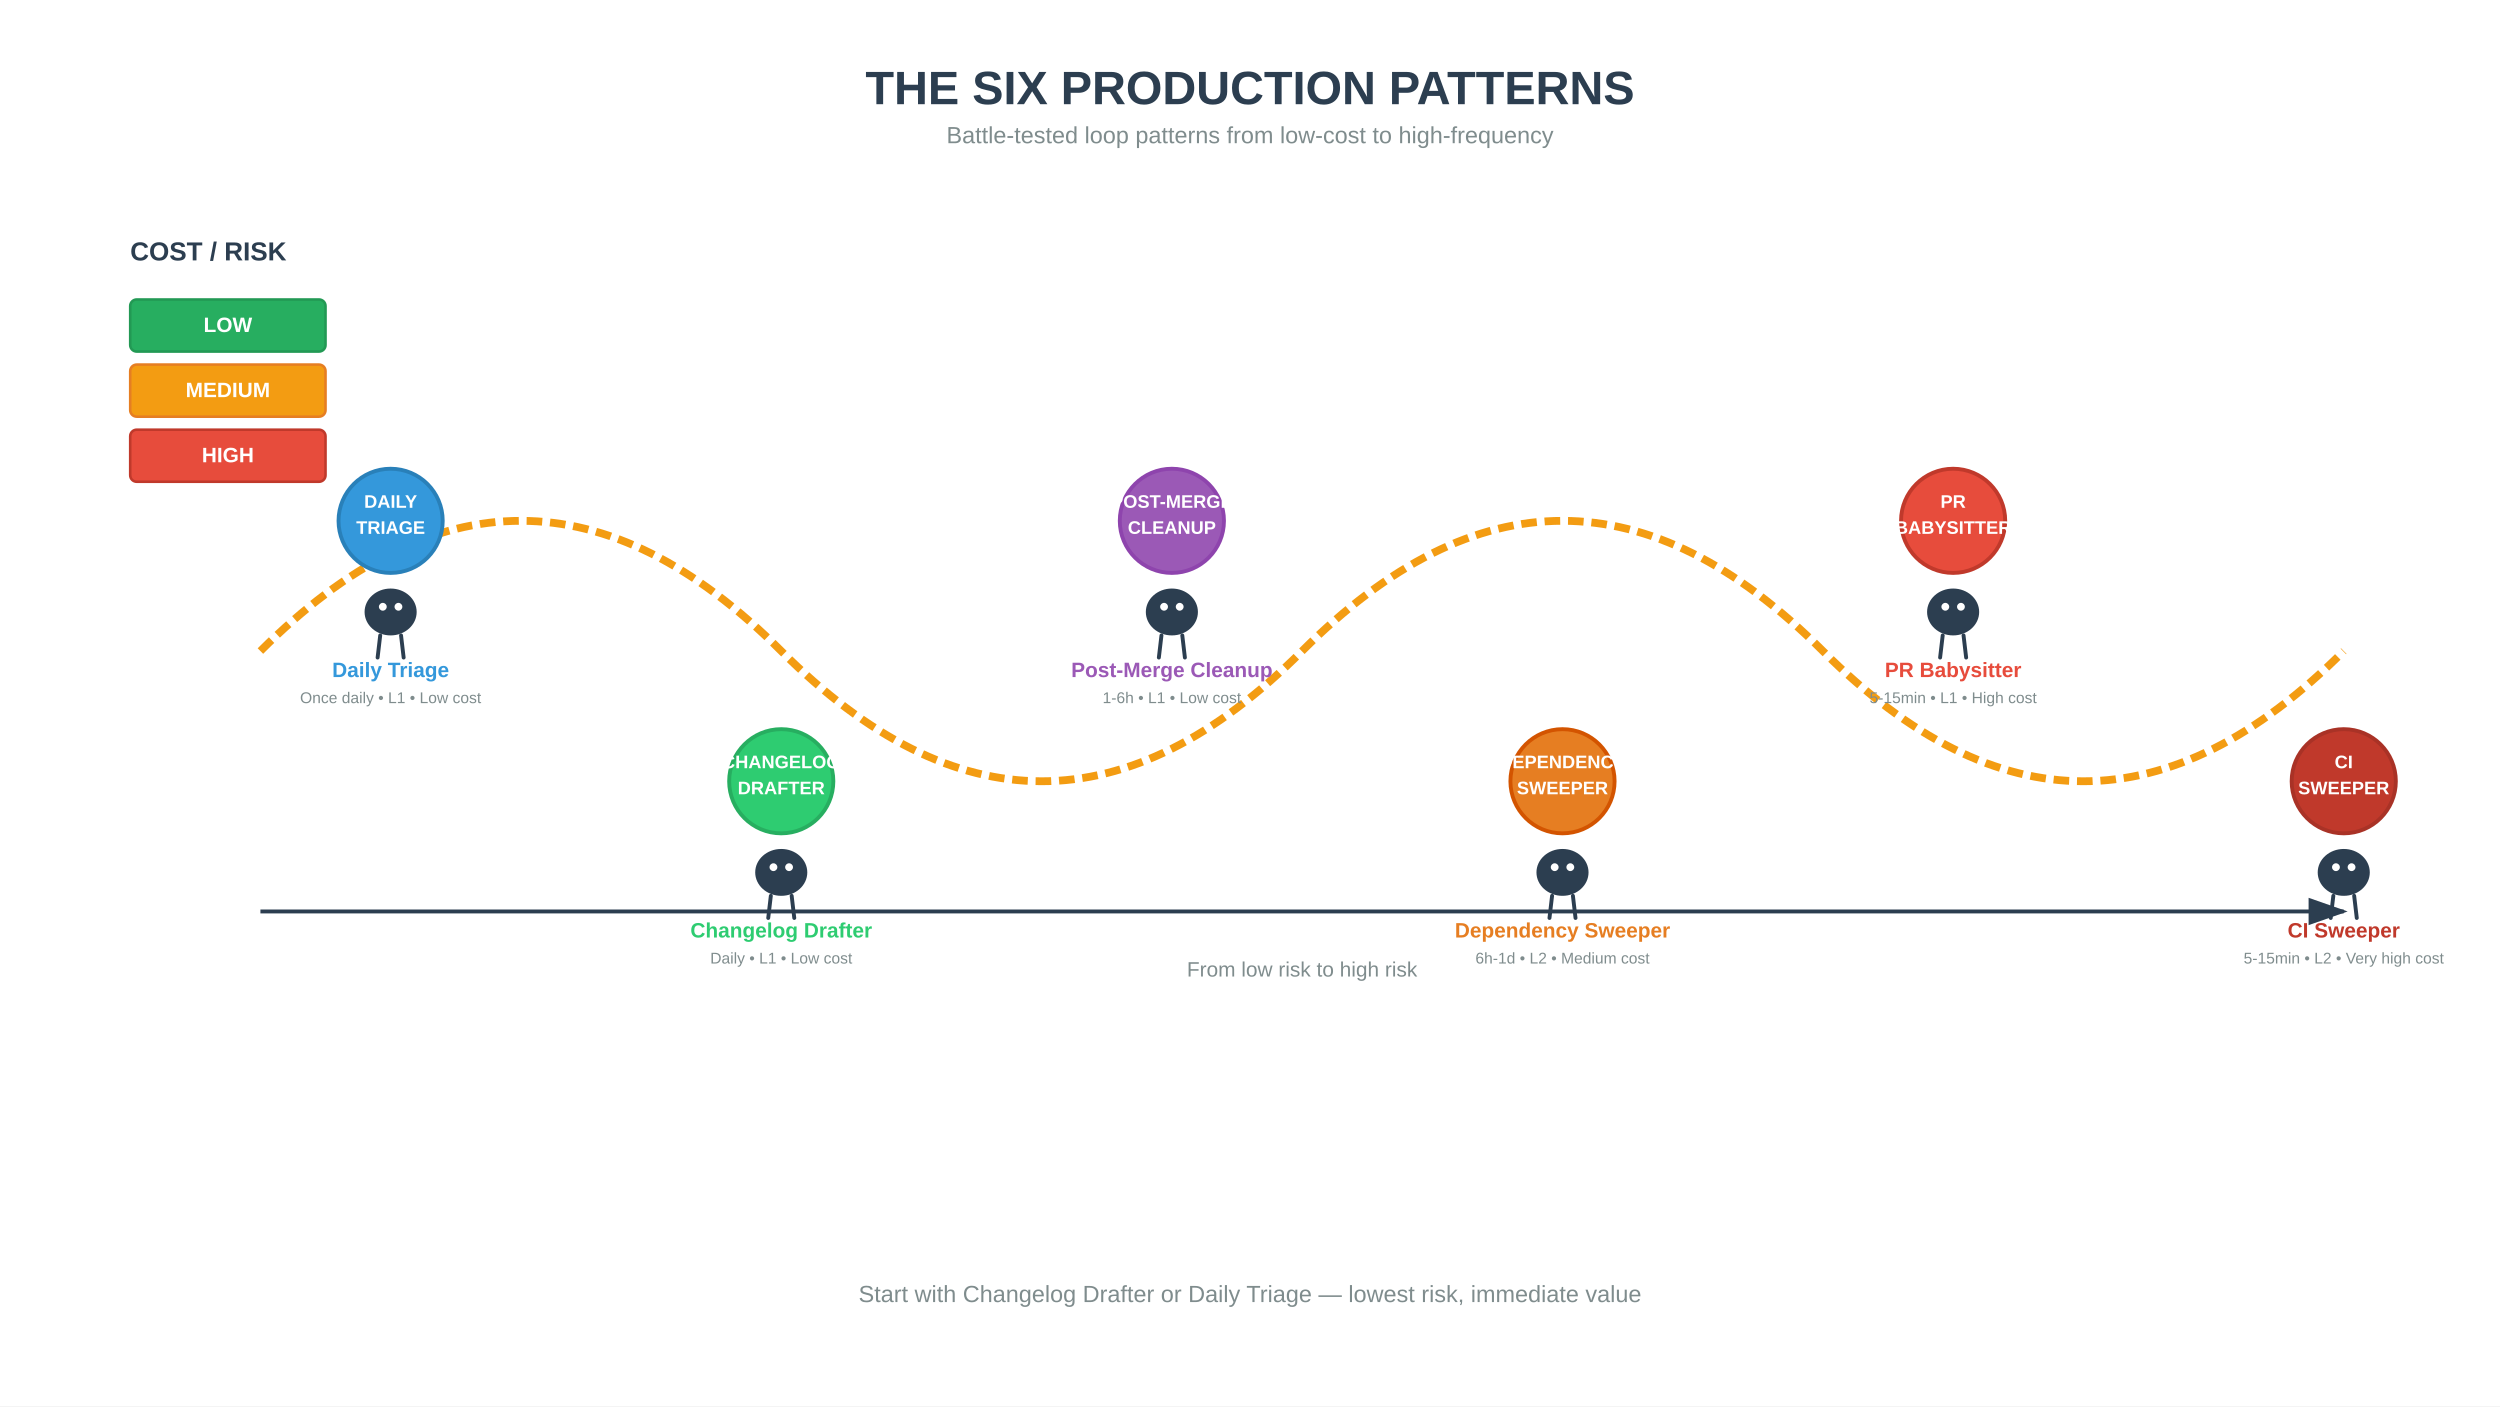
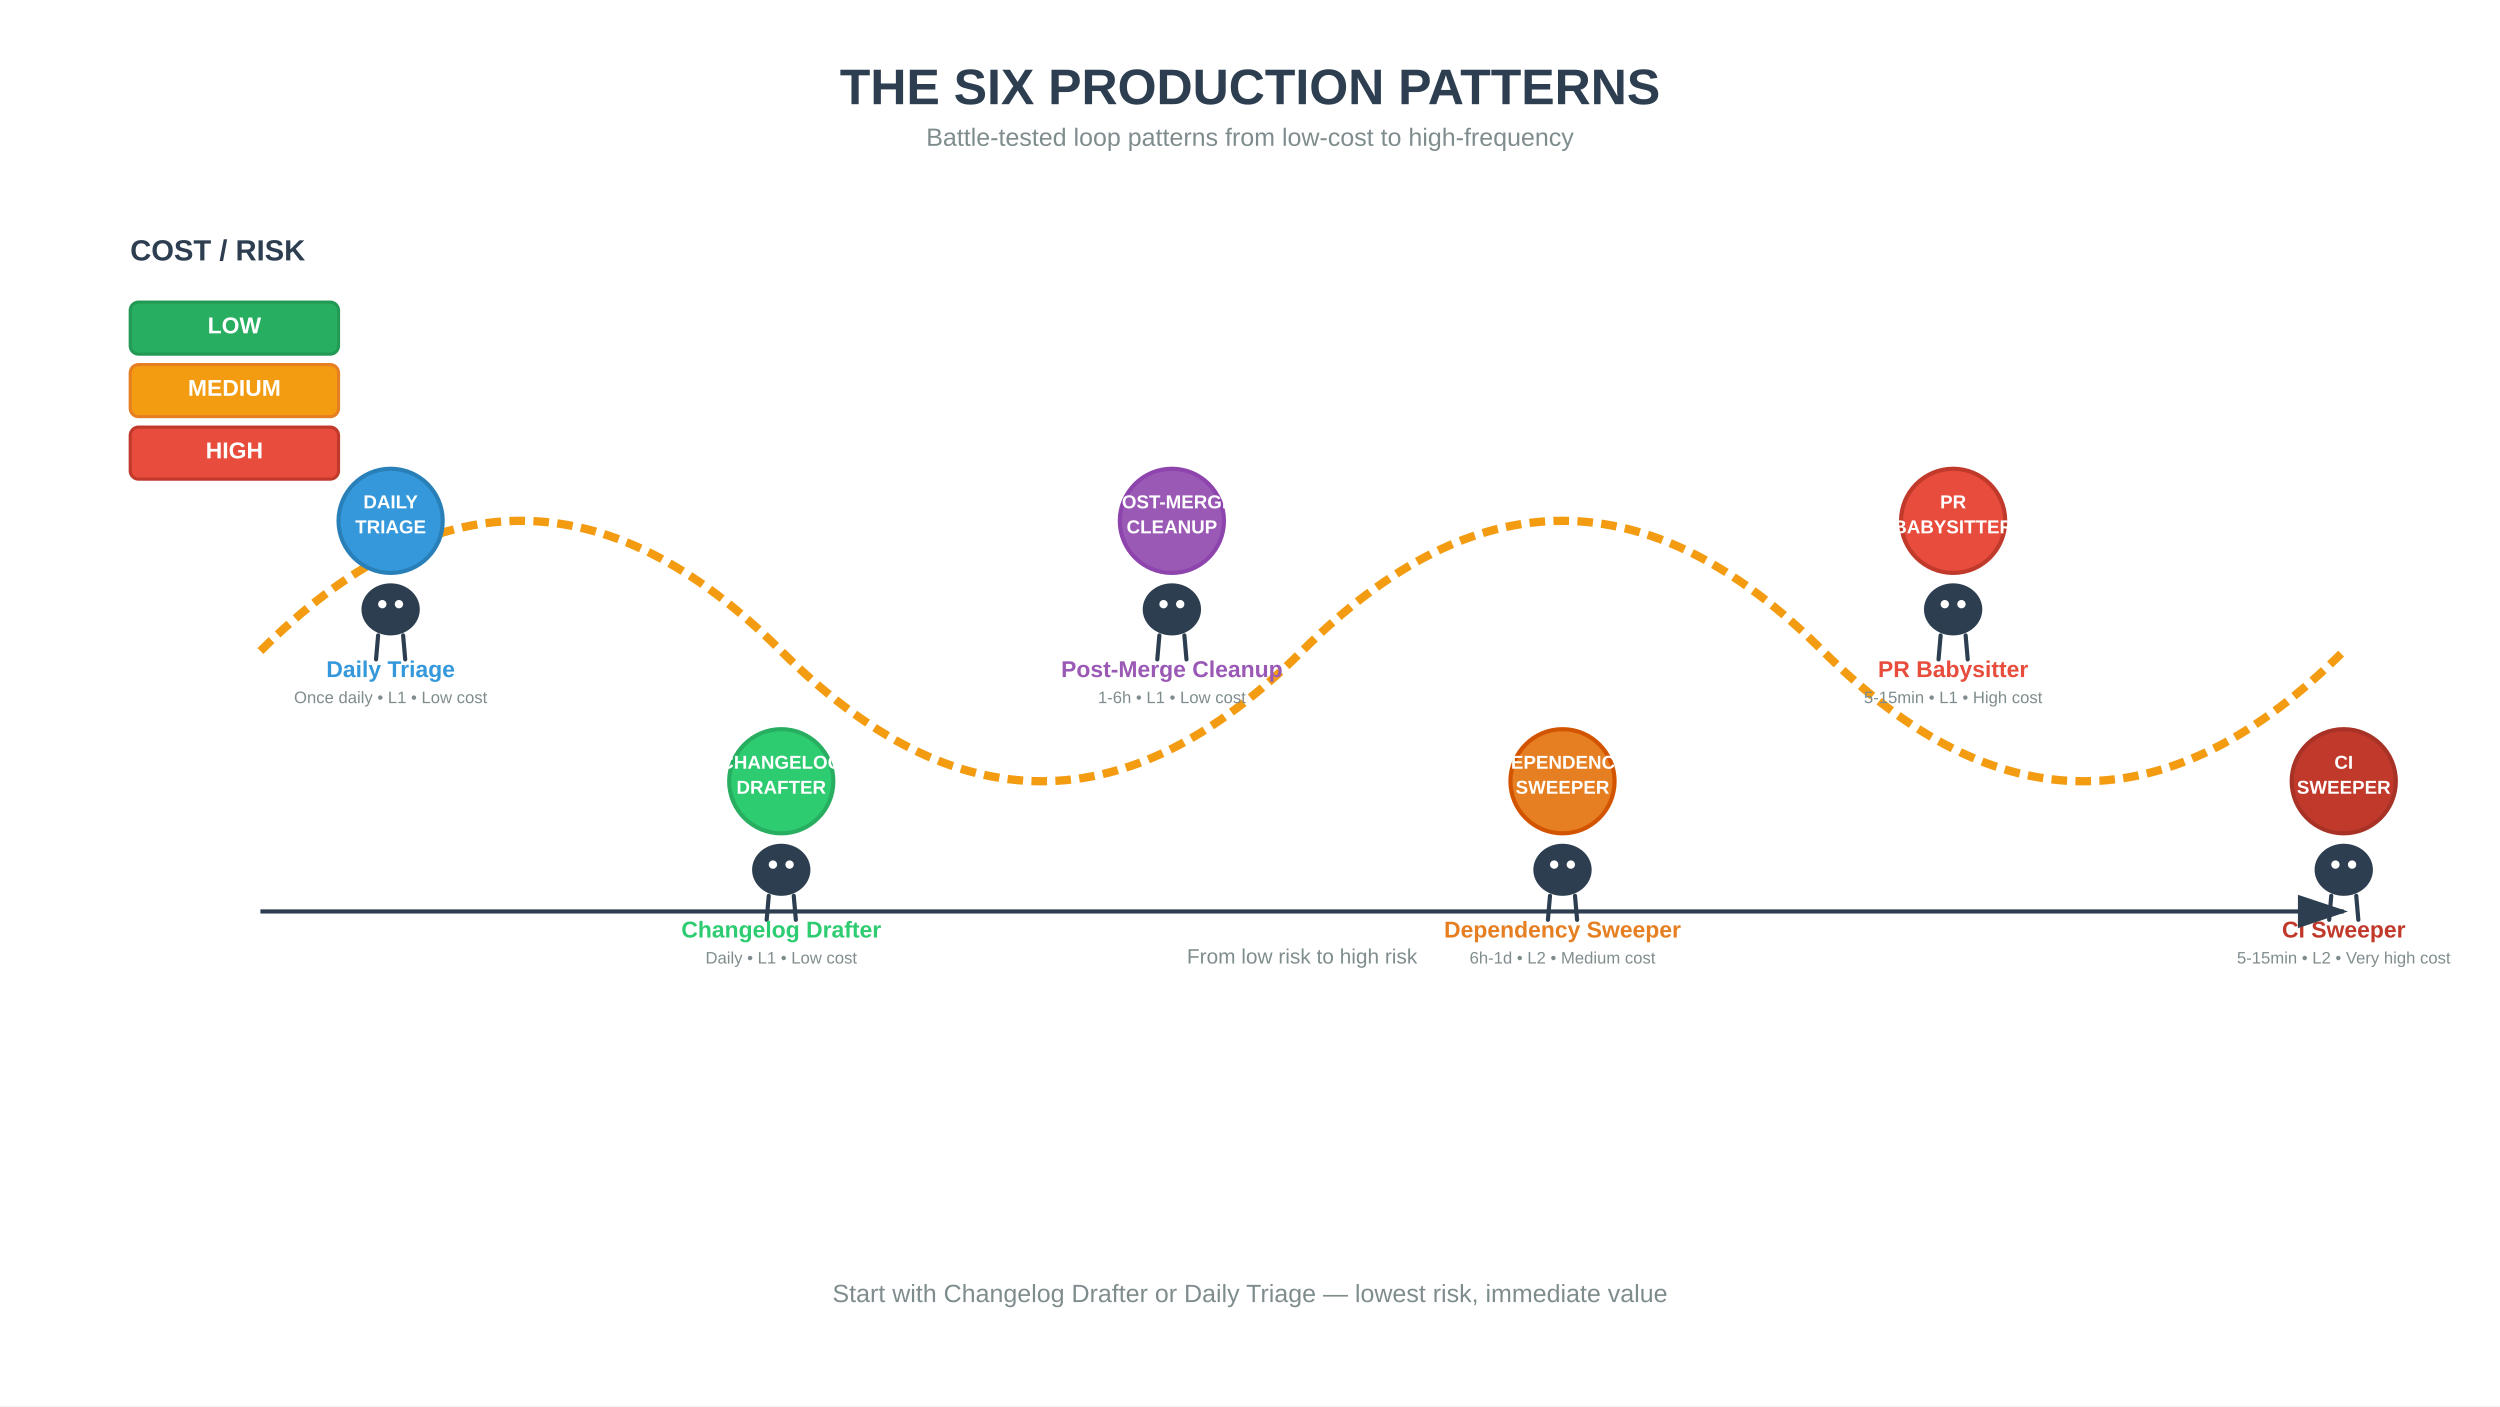
- <svg xmlns="http://www.w3.org/2000/svg" viewBox="0 0 1920 1080">
+ <svg xmlns="http://www.w3.org/2000/svg" viewBox="0 0 2400 1350">
  <rect width="100%" height="100%" fill="white" />
-   <text x="960" y="80" text-anchor="middle" font-family="Arial, sans-serif" font-size="36" font-weight="bold" fill="#2c3e50">THE SIX PRODUCTION PATTERNS</text>
-   <text x="960" y="110" text-anchor="middle" font-family="Arial, sans-serif" font-size="18" fill="#7f8c8d">Battle-tested loop patterns from low-cost to high-frequency</text>
-   <path d="M 200 500 Q 400 300 600 500 Q 800 700 1000 500 Q 1200 300 1400 500 Q 1600 700 1800 500" fill="none" stroke="#f39c12" stroke-width="6" stroke-dasharray="12,6" />
-   <g transform="translate(300, 400)">
-     <circle cx="0" cy="0" r="40" fill="#3498db" stroke="#2980b9" stroke-width="3" />
-     <text x="0" y="-10" text-anchor="middle" font-family="Arial, sans-serif" font-size="14" font-weight="bold" fill="white">DAILY</text>
-     <text x="0" y="10" text-anchor="middle" font-family="Arial, sans-serif" font-size="14" font-weight="bold" fill="white">TRIAGE</text>
-     <g transform="translate(0, 70)">
-       <ellipse cx="0" cy="0" rx="20" ry="18" fill="#2c3e50" />
-       <circle cx="-6" cy="-4" r="3" fill="white" />
-       <circle cx="6" cy="-4" r="3" fill="white" />
-       <line x1="-8" y1="18" x2="-10" y2="35" stroke="#2c3e50" stroke-width="3" stroke-linecap="round" />
-       <line x1="8" y1="18" x2="10" y2="35" stroke="#2c3e50" stroke-width="3" stroke-linecap="round" />
+   <text x="1200" y="100" text-anchor="middle" font-family="Arial, sans-serif" font-size="48" font-weight="bold" fill="#2c3e50">THE SIX PRODUCTION PATTERNS</text>
+   <text x="1200" y="140" text-anchor="middle" font-family="Arial, sans-serif" font-size="24" fill="#7f8c8d">Battle-tested loop patterns from low-cost to high-frequency</text>
+   <path d="M 250 625 Q 500 375 750 625 Q 1000 875 1250 625 Q 1500 375 1750 625 Q 2000 875 2250 625" fill="none" stroke="#f39c12" stroke-width="8" stroke-dasharray="15,8" />
+   <g transform="translate(375, 500)">
+     <circle cx="0" cy="0" r="50" fill="#3498db" stroke="#2980b9" stroke-width="4" />
+     <text x="0" y="-12" text-anchor="middle" font-family="Arial, sans-serif" font-size="18" font-weight="bold" fill="white">DAILY</text>
+     <text x="0" y="12" text-anchor="middle" font-family="Arial, sans-serif" font-size="18" font-weight="bold" fill="white">TRIAGE</text>
+     <g transform="translate(0, 85)">
+       <ellipse cx="0" cy="0" rx="28" ry="25" fill="#2c3e50" />
+       <circle cx="-8" cy="-5" r="4" fill="white" />
+       <circle cx="8" cy="-5" r="4" fill="white" />
+       <line x1="-12" y1="25" x2="-14" y2="48" stroke="#2c3e50" stroke-width="4" stroke-linecap="round" />
+       <line x1="12" y1="25" x2="14" y2="48" stroke="#2c3e50" stroke-width="4" stroke-linecap="round" />
    </g>
-     <text x="0" y="120" text-anchor="middle" font-family="Arial, sans-serif" font-size="16" font-weight="bold" fill="#3498db">Daily Triage</text>
-     <text x="0" y="140" text-anchor="middle" font-family="Arial, sans-serif" font-size="12" fill="#7f8c8d">Once daily • L1 • Low cost</text>
+     <text x="0" y="150" text-anchor="middle" font-family="Arial, sans-serif" font-size="22" font-weight="bold" fill="#3498db">Daily Triage</text>
+     <text x="0" y="175" text-anchor="middle" font-family="Arial, sans-serif" font-size="16" fill="#7f8c8d">Once daily • L1 • Low cost</text>
  </g>
-   <g transform="translate(600, 600)">
-     <circle cx="0" cy="0" r="40" fill="#2ecc71" stroke="#27ae60" stroke-width="3" />
-     <text x="0" y="-10" text-anchor="middle" font-family="Arial, sans-serif" font-size="14" font-weight="bold" fill="white">CHANGELOG</text>
-     <text x="0" y="10" text-anchor="middle" font-family="Arial, sans-serif" font-size="14" font-weight="bold" fill="white">DRAFTER</text>
-     <g transform="translate(0, 70)">
-       <ellipse cx="0" cy="0" rx="20" ry="18" fill="#2c3e50" />
-       <circle cx="-6" cy="-4" r="3" fill="white" />
-       <circle cx="6" cy="-4" r="3" fill="white" />
-       <line x1="-8" y1="18" x2="-10" y2="35" stroke="#2c3e50" stroke-width="3" stroke-linecap="round" />
-       <line x1="8" y1="18" x2="10" y2="35" stroke="#2c3e50" stroke-width="3" stroke-linecap="round" />
+   <g transform="translate(750, 750)">
+     <circle cx="0" cy="0" r="50" fill="#2ecc71" stroke="#27ae60" stroke-width="4" />
+     <text x="0" y="-12" text-anchor="middle" font-family="Arial, sans-serif" font-size="18" font-weight="bold" fill="white">CHANGELOG</text>
+     <text x="0" y="12" text-anchor="middle" font-family="Arial, sans-serif" font-size="18" font-weight="bold" fill="white">DRAFTER</text>
+     <g transform="translate(0, 85)">
+       <ellipse cx="0" cy="0" rx="28" ry="25" fill="#2c3e50" />
+       <circle cx="-8" cy="-5" r="4" fill="white" />
+       <circle cx="8" cy="-5" r="4" fill="white" />
+       <line x1="-12" y1="25" x2="-14" y2="48" stroke="#2c3e50" stroke-width="4" stroke-linecap="round" />
+       <line x1="12" y1="25" x2="14" y2="48" stroke="#2c3e50" stroke-width="4" stroke-linecap="round" />
    </g>
-     <text x="0" y="120" text-anchor="middle" font-family="Arial, sans-serif" font-size="16" font-weight="bold" fill="#2ecc71">Changelog Drafter</text>
-     <text x="0" y="140" text-anchor="middle" font-family="Arial, sans-serif" font-size="12" fill="#7f8c8d">Daily • L1 • Low cost</text>
+     <text x="0" y="150" text-anchor="middle" font-family="Arial, sans-serif" font-size="22" font-weight="bold" fill="#2ecc71">Changelog Drafter</text>
+     <text x="0" y="175" text-anchor="middle" font-family="Arial, sans-serif" font-size="16" fill="#7f8c8d">Daily • L1 • Low cost</text>
  </g>
-   <g transform="translate(900, 400)">
-     <circle cx="0" cy="0" r="40" fill="#9b59b6" stroke="#8e44ad" stroke-width="3" />
-     <text x="0" y="-10" text-anchor="middle" font-family="Arial, sans-serif" font-size="14" font-weight="bold" fill="white">POST-MERGE</text>
-     <text x="0" y="10" text-anchor="middle" font-family="Arial, sans-serif" font-size="14" font-weight="bold" fill="white">CLEANUP</text>
-     <g transform="translate(0, 70)">
-       <ellipse cx="0" cy="0" rx="20" ry="18" fill="#2c3e50" />
-       <circle cx="-6" cy="-4" r="3" fill="white" />
-       <circle cx="6" cy="-4" r="3" fill="white" />
-       <line x1="-8" y1="18" x2="-10" y2="35" stroke="#2c3e50" stroke-width="3" stroke-linecap="round" />
-       <line x1="8" y1="18" x2="10" y2="35" stroke="#2c3e50" stroke-width="3" stroke-linecap="round" />
+   <g transform="translate(1125, 500)">
+     <circle cx="0" cy="0" r="50" fill="#9b59b6" stroke="#8e44ad" stroke-width="4" />
+     <text x="0" y="-12" text-anchor="middle" font-family="Arial, sans-serif" font-size="18" font-weight="bold" fill="white">POST-MERGE</text>
+     <text x="0" y="12" text-anchor="middle" font-family="Arial, sans-serif" font-size="18" font-weight="bold" fill="white">CLEANUP</text>
+     <g transform="translate(0, 85)">
+       <ellipse cx="0" cy="0" rx="28" ry="25" fill="#2c3e50" />
+       <circle cx="-8" cy="-5" r="4" fill="white" />
+       <circle cx="8" cy="-5" r="4" fill="white" />
+       <line x1="-12" y1="25" x2="-14" y2="48" stroke="#2c3e50" stroke-width="4" stroke-linecap="round" />
+       <line x1="12" y1="25" x2="14" y2="48" stroke="#2c3e50" stroke-width="4" stroke-linecap="round" />
    </g>
-     <text x="0" y="120" text-anchor="middle" font-family="Arial, sans-serif" font-size="16" font-weight="bold" fill="#9b59b6">Post-Merge Cleanup</text>
-     <text x="0" y="140" text-anchor="middle" font-family="Arial, sans-serif" font-size="12" fill="#7f8c8d">1-6h • L1 • Low cost</text>
+     <text x="0" y="150" text-anchor="middle" font-family="Arial, sans-serif" font-size="22" font-weight="bold" fill="#9b59b6">Post-Merge Cleanup</text>
+     <text x="0" y="175" text-anchor="middle" font-family="Arial, sans-serif" font-size="16" fill="#7f8c8d">1-6h • L1 • Low cost</text>
  </g>
-   <g transform="translate(1200, 600)">
-     <circle cx="0" cy="0" r="40" fill="#e67e22" stroke="#d35400" stroke-width="3" />
-     <text x="0" y="-10" text-anchor="middle" font-family="Arial, sans-serif" font-size="14" font-weight="bold" fill="white">DEPENDENCY</text>
-     <text x="0" y="10" text-anchor="middle" font-family="Arial, sans-serif" font-size="14" font-weight="bold" fill="white">SWEEPER</text>
-     <g transform="translate(0, 70)">
-       <ellipse cx="0" cy="0" rx="20" ry="18" fill="#2c3e50" />
-       <circle cx="-6" cy="-4" r="3" fill="white" />
-       <circle cx="6" cy="-4" r="3" fill="white" />
-       <line x1="-8" y1="18" x2="-10" y2="35" stroke="#2c3e50" stroke-width="3" stroke-linecap="round" />
-       <line x1="8" y1="18" x2="10" y2="35" stroke="#2c3e50" stroke-width="3" stroke-linecap="round" />
+   <g transform="translate(1500, 750)">
+     <circle cx="0" cy="0" r="50" fill="#e67e22" stroke="#d35400" stroke-width="4" />
+     <text x="0" y="-12" text-anchor="middle" font-family="Arial, sans-serif" font-size="18" font-weight="bold" fill="white">DEPENDENCY</text>
+     <text x="0" y="12" text-anchor="middle" font-family="Arial, sans-serif" font-size="18" font-weight="bold" fill="white">SWEEPER</text>
+     <g transform="translate(0, 85)">
+       <ellipse cx="0" cy="0" rx="28" ry="25" fill="#2c3e50" />
+       <circle cx="-8" cy="-5" r="4" fill="white" />
+       <circle cx="8" cy="-5" r="4" fill="white" />
+       <line x1="-12" y1="25" x2="-14" y2="48" stroke="#2c3e50" stroke-width="4" stroke-linecap="round" />
+       <line x1="12" y1="25" x2="14" y2="48" stroke="#2c3e50" stroke-width="4" stroke-linecap="round" />
    </g>
-     <text x="0" y="120" text-anchor="middle" font-family="Arial, sans-serif" font-size="16" font-weight="bold" fill="#e67e22">Dependency Sweeper</text>
-     <text x="0" y="140" text-anchor="middle" font-family="Arial, sans-serif" font-size="12" fill="#7f8c8d">6h-1d • L2 • Medium cost</text>
+     <text x="0" y="150" text-anchor="middle" font-family="Arial, sans-serif" font-size="22" font-weight="bold" fill="#e67e22">Dependency Sweeper</text>
+     <text x="0" y="175" text-anchor="middle" font-family="Arial, sans-serif" font-size="16" fill="#7f8c8d">6h-1d • L2 • Medium cost</text>
  </g>
-   <g transform="translate(1500, 400)">
-     <circle cx="0" cy="0" r="40" fill="#e74c3c" stroke="#c0392b" stroke-width="3" />
-     <text x="0" y="-10" text-anchor="middle" font-family="Arial, sans-serif" font-size="14" font-weight="bold" fill="white">PR</text>
-     <text x="0" y="10" text-anchor="middle" font-family="Arial, sans-serif" font-size="14" font-weight="bold" fill="white">BABYSITTER</text>
-     <g transform="translate(0, 70)">
-       <ellipse cx="0" cy="0" rx="20" ry="18" fill="#2c3e50" />
-       <circle cx="-6" cy="-4" r="3" fill="white" />
-       <circle cx="6" cy="-4" r="3" fill="white" />
-       <line x1="-8" y1="18" x2="-10" y2="35" stroke="#2c3e50" stroke-width="3" stroke-linecap="round" />
-       <line x1="8" y1="18" x2="10" y2="35" stroke="#2c3e50" stroke-width="3" stroke-linecap="round" />
+   <g transform="translate(1875, 500)">
+     <circle cx="0" cy="0" r="50" fill="#e74c3c" stroke="#c0392b" stroke-width="4" />
+     <text x="0" y="-12" text-anchor="middle" font-family="Arial, sans-serif" font-size="18" font-weight="bold" fill="white">PR</text>
+     <text x="0" y="12" text-anchor="middle" font-family="Arial, sans-serif" font-size="18" font-weight="bold" fill="white">BABYSITTER</text>
+     <g transform="translate(0, 85)">
+       <ellipse cx="0" cy="0" rx="28" ry="25" fill="#2c3e50" />
+       <circle cx="-8" cy="-5" r="4" fill="white" />
+       <circle cx="8" cy="-5" r="4" fill="white" />
+       <line x1="-12" y1="25" x2="-14" y2="48" stroke="#2c3e50" stroke-width="4" stroke-linecap="round" />
+       <line x1="12" y1="25" x2="14" y2="48" stroke="#2c3e50" stroke-width="4" stroke-linecap="round" />
    </g>
-     <text x="0" y="120" text-anchor="middle" font-family="Arial, sans-serif" font-size="16" font-weight="bold" fill="#e74c3c">PR Babysitter</text>
-     <text x="0" y="140" text-anchor="middle" font-family="Arial, sans-serif" font-size="12" fill="#7f8c8d">5-15min • L1 • High cost</text>
+     <text x="0" y="150" text-anchor="middle" font-family="Arial, sans-serif" font-size="22" font-weight="bold" fill="#e74c3c">PR Babysitter</text>
+     <text x="0" y="175" text-anchor="middle" font-family="Arial, sans-serif" font-size="16" fill="#7f8c8d">5-15min • L1 • High cost</text>
  </g>
-   <g transform="translate(1800, 600)">
-     <circle cx="0" cy="0" r="40" fill="#c0392b" stroke="#a93226" stroke-width="3" />
-     <text x="0" y="-10" text-anchor="middle" font-family="Arial, sans-serif" font-size="14" font-weight="bold" fill="white">CI</text>
-     <text x="0" y="10" text-anchor="middle" font-family="Arial, sans-serif" font-size="14" font-weight="bold" fill="white">SWEEPER</text>
-     <g transform="translate(0, 70)">
-       <ellipse cx="0" cy="0" rx="20" ry="18" fill="#2c3e50" />
-       <circle cx="-6" cy="-4" r="3" fill="white" />
-       <circle cx="6" cy="-4" r="3" fill="white" />
-       <line x1="-8" y1="18" x2="-10" y2="35" stroke="#2c3e50" stroke-width="3" stroke-linecap="round" />
-       <line x1="8" y1="18" x2="10" y2="35" stroke="#2c3e50" stroke-width="3" stroke-linecap="round" />
+   <g transform="translate(2250, 750)">
+     <circle cx="0" cy="0" r="50" fill="#c0392b" stroke="#a93226" stroke-width="4" />
+     <text x="0" y="-12" text-anchor="middle" font-family="Arial, sans-serif" font-size="18" font-weight="bold" fill="white">CI</text>
+     <text x="0" y="12" text-anchor="middle" font-family="Arial, sans-serif" font-size="18" font-weight="bold" fill="white">SWEEPER</text>
+     <g transform="translate(0, 85)">
+       <ellipse cx="0" cy="0" rx="28" ry="25" fill="#2c3e50" />
+       <circle cx="-8" cy="-5" r="4" fill="white" />
+       <circle cx="8" cy="-5" r="4" fill="white" />
+       <line x1="-12" y1="25" x2="-14" y2="48" stroke="#2c3e50" stroke-width="4" stroke-linecap="round" />
+       <line x1="12" y1="25" x2="14" y2="48" stroke="#2c3e50" stroke-width="4" stroke-linecap="round" />
    </g>
-     <text x="0" y="120" text-anchor="middle" font-family="Arial, sans-serif" font-size="16" font-weight="bold" fill="#c0392b">CI Sweeper</text>
-     <text x="0" y="140" text-anchor="middle" font-family="Arial, sans-serif" font-size="12" fill="#7f8c8d">5-15min • L2 • Very high cost</text>
+     <text x="0" y="150" text-anchor="middle" font-family="Arial, sans-serif" font-size="22" font-weight="bold" fill="#c0392b">CI Sweeper</text>
+     <text x="0" y="175" text-anchor="middle" font-family="Arial, sans-serif" font-size="16" fill="#7f8c8d">5-15min • L2 • Very high cost</text>
  </g>
-   <g transform="translate(100, 200)">
-     <text x="0" y="0" font-family="Arial, sans-serif" font-size="20" font-weight="bold" fill="#2c3e50">COST / RISK</text>
-     <rect x="0" y="30" width="150" height="40" fill="#27ae60" stroke="#229954" stroke-width="2" rx="5" />
-     <text x="75" y="55" text-anchor="middle" font-family="Arial, sans-serif" font-size="16" font-weight="bold" fill="white">LOW</text>
-     <rect x="0" y="80" width="150" height="40" fill="#f39c12" stroke="#e67e22" stroke-width="2" rx="5" />
-     <text x="75" y="105" text-anchor="middle" font-family="Arial, sans-serif" font-size="16" font-weight="bold" fill="white">MEDIUM</text>
-     <rect x="0" y="130" width="150" height="40" fill="#e74c3c" stroke="#c0392b" stroke-width="2" rx="5" />
-     <text x="75" y="155" text-anchor="middle" font-family="Arial, sans-serif" font-size="16" font-weight="bold" fill="white">HIGH</text>
+   <g transform="translate(125, 250)">
+     <text x="0" y="0" font-family="Arial, sans-serif" font-size="28" font-weight="bold" fill="#2c3e50">COST / RISK</text>
+     <rect x="0" y="40" width="200" height="50" fill="#27ae60" stroke="#229954" stroke-width="3" rx="8" />
+     <text x="100" y="70" text-anchor="middle" font-family="Arial, sans-serif" font-size="22" font-weight="bold" fill="white">LOW</text>
+     <rect x="0" y="100" width="200" height="50" fill="#f39c12" stroke="#e67e22" stroke-width="3" rx="8" />
+     <text x="100" y="130" text-anchor="middle" font-family="Arial, sans-serif" font-size="22" font-weight="bold" fill="white">MEDIUM</text>
+     <rect x="0" y="160" width="200" height="50" fill="#e74c3c" stroke="#c0392b" stroke-width="3" rx="8" />
+     <text x="100" y="190" text-anchor="middle" font-family="Arial, sans-serif" font-size="22" font-weight="bold" fill="white">HIGH</text>
  </g>
-   <path d="M 200 700 L 1800 700" fill="none" stroke="#2c3e50" stroke-width="3" marker-end="url(#arrowhead)" />
-   <text x="1000" y="750" text-anchor="middle" font-family="Arial, sans-serif" font-size="16" fill="#7f8c8d">From low risk to high risk</text>
+   <path d="M 250 875 L 2250 875" fill="none" stroke="#2c3e50" stroke-width="4" marker-end="url(#arrowhead)" />
+   <text x="1250" y="925" text-anchor="middle" font-family="Arial, sans-serif" font-size="20" fill="#7f8c8d">From low risk to high risk</text>
  <defs>
-     <marker id="arrowhead" markerWidth="10" markerHeight="7" refX="9" refY="3.5" orient="auto">
-       <polygon points="0 0, 10 3.5, 0 7" fill="#2c3e50" />
+     <marker id="arrowhead" markerWidth="12" markerHeight="8" refX="11" refY="4" orient="auto">
+       <polygon points="0 0, 12 4, 0 8" fill="#2c3e50" />
    </marker>
  </defs>
-   <text x="960" y="1000" text-anchor="middle" font-family="Arial, sans-serif" font-size="18" fill="#7f8c8d">Start with Changelog Drafter or Daily Triage — lowest risk, immediate value</text>
+   <text x="1200" y="1250" text-anchor="middle" font-family="Arial, sans-serif" font-size="24" fill="#7f8c8d">Start with Changelog Drafter or Daily Triage — lowest risk, immediate value</text>
</svg>
